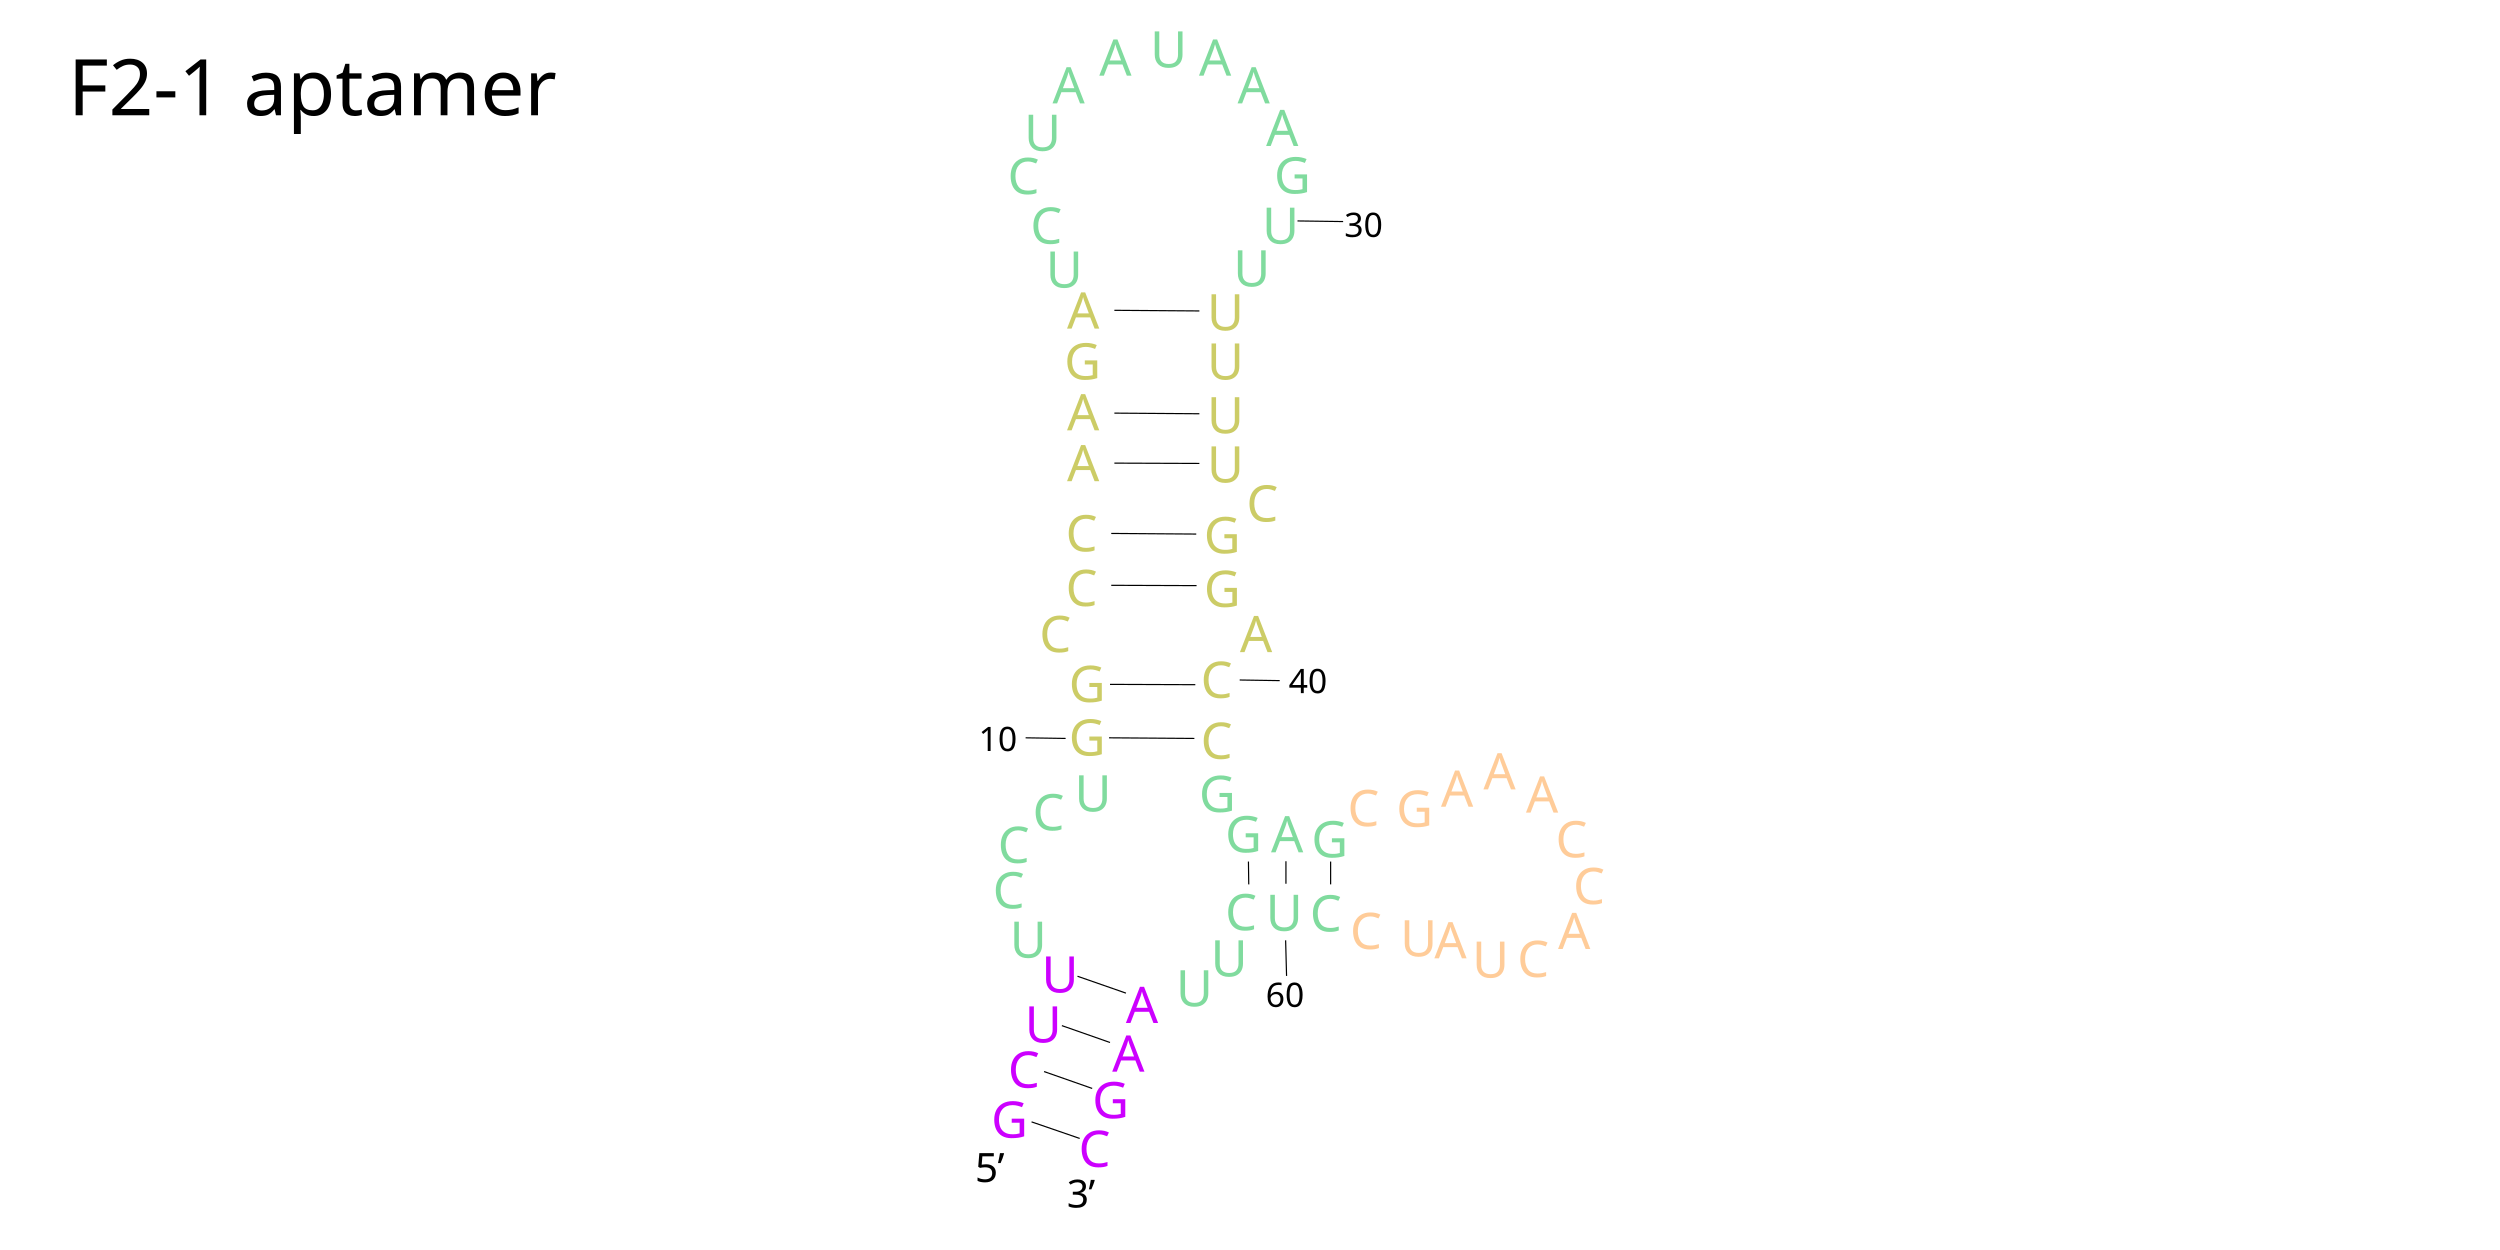
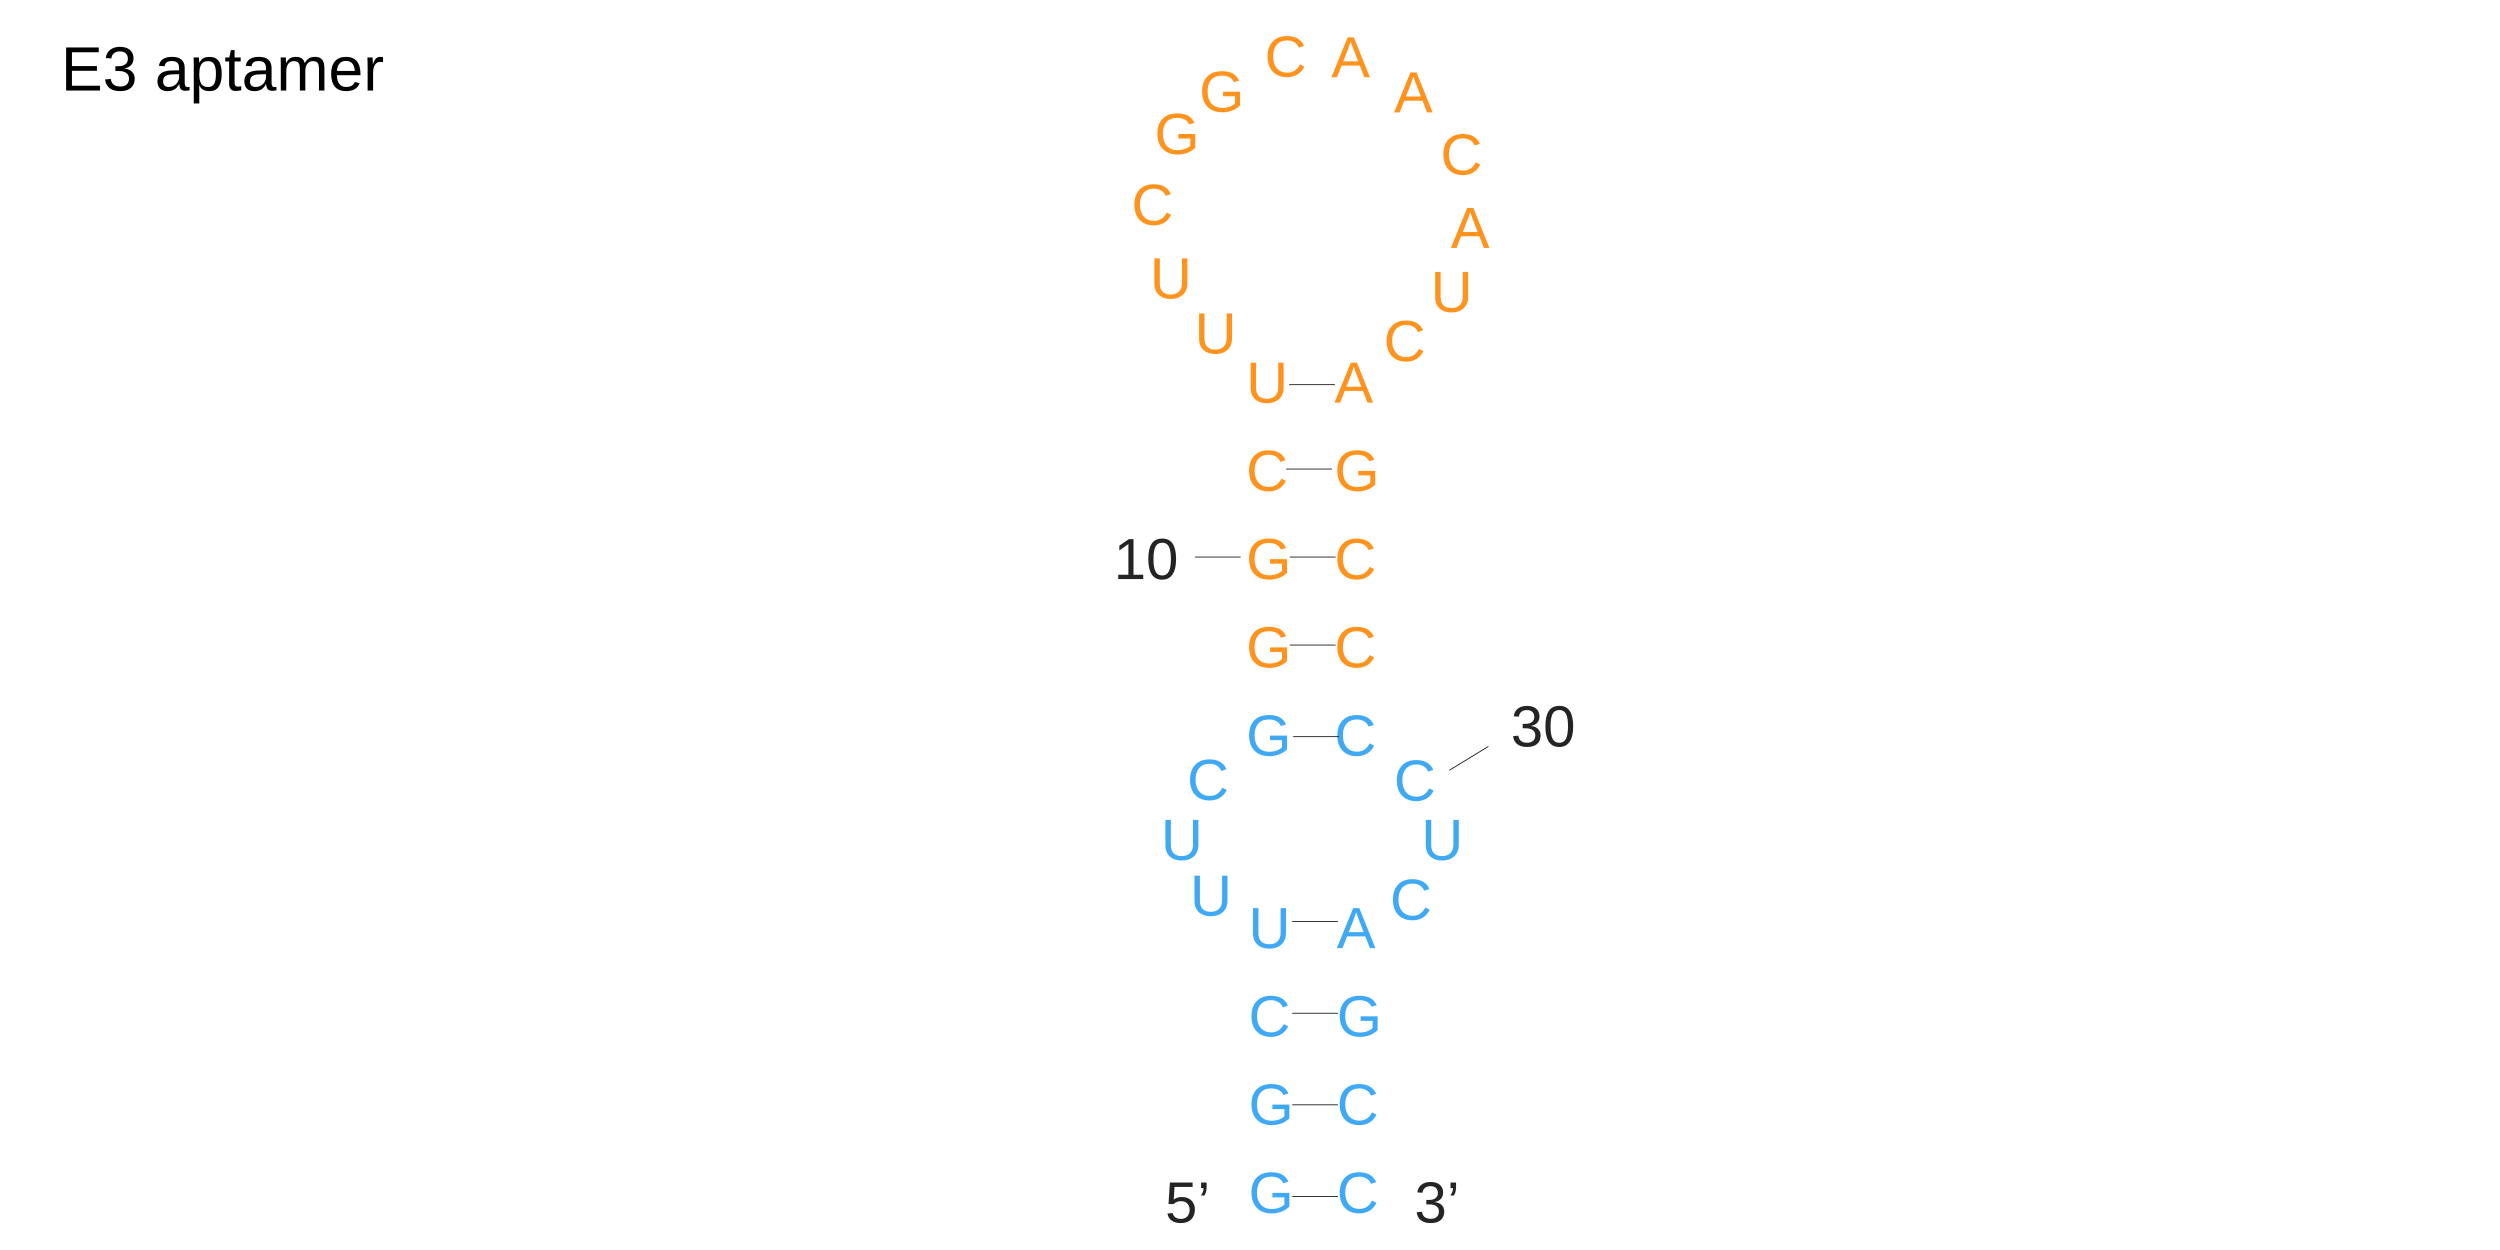
- <svg xmlns="http://www.w3.org/2000/svg" version="1.1" id="图层_1" x="0px" y="0px" viewBox="0 0 800 400" style="enable-background:new 0 0 800 400;" xml:space="preserve">
-   <style type="text/css">
- 	.st0{fill:#CCCC66;}
- 	.st1{font-family:'ArialMT';}
- 	.st2{font-size:16.163px;}
- 	.st3{fill:none;stroke:#000000;stroke-width:0.38;stroke-miterlimit:3.05;}
- 	.st4{font-size:12.931px;}
- 	.st5{font-size:12.392px;}
- 	.st6{fill:#80DB9E;}
- 	.st7{font-size:10.776px;}
- 	.st8{font-size:25px;}
- 	.st9{fill:#FFCC99;}
- 	.st10{fill:#CC00FF;}
- </style>
-   <g id="ID000010">
-     <text transform="matrix(1 0 0 1 342.0161 224.6358)" class="st0 st1 st2">G</text>
-   </g>
-   <g id="ID000021">
-     <line class="st3" x1="382.5" y1="219.1" x2="355.2" y2="219" />
-   </g>
-   <text transform="matrix(1 0 0 1 312.0005 378.2374)" class="st1 st4">5</text>
-   <text transform="matrix(1 0 0 1 319.1929 378.2374)" class="st1 st4">’</text>
-   <text transform="matrix(1 0 0 1 341.396 386.3936)" class="st1 st5">3</text>
-   <text transform="matrix(1 0 0 1 348.2886 386.3936)" class="st1 st5">’</text>
-   <g id="ID000011-2">
-     <text transform="matrix(1 0 0 1 384.2134 223.3155)" class="st0 st1 st2">C</text>
-   </g>
-   <g id="ID000019-2">
-     <text transform="matrix(1 0 0 1 396.7837 208.6768)" class="st0 st1 st2">A</text>
-   </g>
-   <g id="ID000002-5">
-     <text transform="matrix(1 0 0 1 323.1313 306.4659)" class="st6 st1 st2">U</text>
-   </g>
-   <g id="ID000018">
-     <text transform="matrix(1 0 0 1 313.1641 240.3243)" class="st1 st7">10</text>
-   </g>
-   <text transform="matrix(1 0 0 1 21.784 36.8777)" class="st1 st8">F2-1 aptamer</text>
-   <g id="ID000010-2">
-     <text transform="matrix(1 0 0 1 385.2485 194.2051)" class="st0 st1 st2">G</text>
-   </g>
-   <g id="ID000020">
-     <text transform="matrix(1 0 0 1 341.0083 193.9307)" class="st0 st1 st2">C</text>
-   </g>
-   <g id="ID000021-2">
-     <line class="st3" x1="382.9" y1="187.4" x2="355.6" y2="187.3" />
-   </g>
-   <g id="ID000019-3">
-     <text transform="matrix(1 0 0 1 385.2271 177.0406)" class="st0 st1 st2">G</text>
-   </g>
-   <g id="ID000003-2">
-     <text transform="matrix(1 0 0 1 386.2339 138.6353)" class="st0 st1 st2">U</text>
-   </g>
-   <g id="ID000005-5">
-     <text transform="matrix(1 0 0 1 341.4507 137.7095)" class="st0 st1 st2">A</text>
-   </g>
-   <g id="ID000010-2-2">
-     <text transform="matrix(1 0 0 1 386.2339 154.3785)" class="st0 st1 st2">U</text>
-   </g>
-   <g id="ID000020-3">
-     <text transform="matrix(1 0 0 1 341.4507 153.9908)" class="st0 st1 st2">A</text>
-   </g>
-   <g id="ID000020-3-2">
-     <text transform="matrix(1 0 0 1 341.0083 176.4312)" class="st0 st1 st2">C</text>
-   </g>
-   <line class="st3" x1="383.8" y1="148.3" x2="356.6" y2="148.2" />
-   <line class="st3" x1="382.8" y1="170.9" x2="355.6" y2="170.7" />
-   <line class="st3" x1="383.8" y1="132.4" x2="356.6" y2="132.2" />
-   <g id="ID000003-2-2">
-     <text transform="matrix(1 0 0 1 386.2339 105.6998)" class="st0 st1 st2">U</text>
-   </g>
-   <g id="ID000005-5-2">
-     <text transform="matrix(1 0 0 1 341.4507 105.1451)" class="st0 st1 st2">A</text>
-   </g>
-   <g id="ID000010-2-3">
-     <text transform="matrix(1 0 0 1 386.2339 121.4429)" class="st0 st1 st2">U</text>
-   </g>
-   <g id="ID000020-3-3">
-     <text transform="matrix(1 0 0 1 340.561 121.4273)" class="st0 st1 st2">G</text>
-   </g>
-   <line class="st3" x1="383.8" y1="99.5" x2="356.6" y2="99.3" />
-   <g id="ID000003-2-3">
-     <text transform="matrix(1 0 0 1 334.6675 92.0308)" class="st6 st1 st2">U</text>
-   </g>
-   <g id="ID000005-5-3">
-     <text transform="matrix(1 0 0 1 394.6665 91.6431)" class="st6 st1 st2">U</text>
-   </g>
-   <g id="ID000003-2-4">
-     <text transform="matrix(1 0 0 1 398.8521 166.8902)" class="st0 st1 st2">C</text>
-   </g>
-   <g id="ID000010-3">
-     <text transform="matrix(1 0 0 1 342.0161 241.7794)" class="st0 st1 st2">G</text>
-   </g>
-   <g id="ID000021-3">
-     <line class="st3" x1="382.2" y1="236.3" x2="354.9" y2="236.1" />
-   </g>
-   <g id="ID000011-2-2">
-     <text transform="matrix(1 0 0 1 384.2134 242.8194)" class="st0 st1 st2">C</text>
-   </g>
-   <text transform="matrix(1 0 0 1 430.1768 75.813)" class="st1 st7">30</text>
-   <g id="ID000005-5-4">
-     <text transform="matrix(1 0 0 1 368.061 21.5689)" class="st6 st1 st2">U</text>
-   </g>
-   <g id="ID000010-2-4">
-     <text transform="matrix(1 0 0 1 319.2847 276.1319)" class="st6 st1 st2">C</text>
-   </g>
-   <g id="ID000005-5-5">
-     <text transform="matrix(1 0 0 1 405.1509 46.7252)" class="st6 st1 st2">A</text>
-   </g>
-   <g id="ID000003-2-5">
-     <text transform="matrix(1 0 0 1 322.4204 62.1021)" class="st6 st1 st2">C</text>
-   </g>
-   <g id="ID000005-5-6">
-     <text transform="matrix(1 0 0 1 403.8735 77.9849)" class="st6 st1 st2">U</text>
-   </g>
-   <g id="ID000010-2-5">
-     <text transform="matrix(1 0 0 1 407.6938 61.9078)" class="st6 st1 st2">G</text>
-   </g>
-   <g id="ID000005-5-7">
-     <text transform="matrix(1 0 0 1 383.6743 24.2086)" class="st6 st1 st2">A</text>
-   </g>
-   <g id="ID000003-2-6">
-     <text transform="matrix(1 0 0 1 332.5825 208.6768)" class="st0 st1 st2">C</text>
-   </g>
-   <g id="ID000005-5-8">
-     <text transform="matrix(1 0 0 1 327.7163 48.2496)" class="st6 st1 st2">U</text>
-   </g>
-   <g id="ID000010-2-6">
-     <text transform="matrix(1 0 0 1 383.6694 259.8389)" class="st6 st1 st2">G</text>
-   </g>
-   <g id="ID000005-5-9">
-     <text transform="matrix(1 0 0 1 351.7739 24.2086)" class="st6 st1 st2">A</text>
-   </g>
-   <g id="ID000003-2-7">
-     <text transform="matrix(1 0 0 1 329.7104 77.9849)" class="st6 st1 st2">C</text>
-   </g>
-   <g id="ID000005-5-10">
-     <text transform="matrix(1 0 0 1 343.853 259.6456)" class="st6 st1 st2">U</text>
-   </g>
-   <g id="ID000010-2-7">
-     <text transform="matrix(1 0 0 1 392.0474 272.7422)" class="st6 st1 st2">G</text>
-   </g>
-   <g id="ID000005-5-11">
-     <text transform="matrix(1 0 0 1 396.0181 33.0884)" class="st6 st1 st2">A</text>
-   </g>
-   <g id="ID000005-5-12">
-     <text transform="matrix(1 0 0 1 336.8003 33.0884)" class="st6 st1 st2">A</text>
-   </g>
-   <g id="ID000002-5-2">
-     <text transform="matrix(1 0 0 1 406.729 272.7422)" class="st6 st1 st2">A</text>
-   </g>
-   <g id="ID000010-2-8">
-     <text transform="matrix(1 0 0 1 392.0474 297.6719)" class="st6 st1 st2">C</text>
-   </g>
-   <g id="ID000010-2-9">
-     <text transform="matrix(1 0 0 1 485.5103 312.6397)" class="st9 st1 st2">C</text>
-   </g>
-   <g id="ID000002-5-3">
-     <text transform="matrix(1 0 0 1 333.2935 317.5919)" class="st10 st1 st2">U</text>
-   </g>
-   <g id="ID000010-2-10">
-     <text transform="matrix(1 0 0 1 317.6743 290.6739)" class="st6 st1 st2">C</text>
-   </g>
-   <g id="ID000010-2-11">
-     <text transform="matrix(1 0 0 1 458.9966 306.6592)" class="st9 st1 st2">A</text>
-   </g>
-   <g id="ID000002-5-4">
-     <g>
-       <text transform="matrix(1 0 0 1 360.2856 327.3546)" class="st10 st1 st2">A</text>
-     </g>
-   </g>
-   <g id="ID000010-2-12">
-     <text transform="matrix(1 0 0 1 431.1899 264.3653)" class="st9 st1 st2">C</text>
-   </g>
-   <g id="ID000010-2-13">
-     <text transform="matrix(1 0 0 1 419.6333 274.3438)" class="st6 st1 st2">G</text>
-   </g>
-   <g id="ID000002-5-5">
-     <text transform="matrix(1 0 0 1 376.3101 322.0089)" class="st6 st1 st2">U</text>
-   </g>
-   <g id="ID000010-2-14">
-     <text transform="matrix(1 0 0 1 419.1538 298.0547)" class="st6 st1 st2">C</text>
-   </g>
-   <g id="ID000010-2-15">
-     <text transform="matrix(1 0 0 1 471.0815 312.834)" class="st9 st1 st2">U</text>
-   </g>
-   <g id="ID000002-5-6">
-     <text transform="matrix(1 0 0 1 474.6968 252.5987)" class="st9 st1 st2">A</text>
-   </g>
-   <g id="ID000010-2-16">
-     <text transform="matrix(1 0 0 1 330.4214 265.6964)" class="st6 st1 st2">C</text>
-   </g>
-   <g id="ID000010-2-17">
-     <text transform="matrix(1 0 0 1 498.5815 303.6856)" class="st9 st1 st2">A</text>
-   </g>
-   <g id="ID000002-5-7">
-     <text transform="matrix(1 0 0 1 327.9331 333.5821)" class="st10 st1 st2">U</text>
-   </g>
-   <g id="ID000002-5-8">
-     <g>
-       <text transform="matrix(1 0 0 1 355.9058 342.9249)" class="st10 st1 st2">A</text>
-     </g>
-   </g>
-   <line class="st3" x1="360.3" y1="317.8" x2="344.8" y2="312.4" />
-   <line class="st3" x1="355.2" y1="333.6" x2="339.8" y2="328.2" />
-   <g id="ID000002-5-9">
-     <text transform="matrix(1 0 0 1 322.5337 348.0704)" class="st10 st1 st2">C</text>
-   </g>
-   <g id="ID000002-5-10">
-     <g>
-       <text transform="matrix(1 0 0 1 349.5269 357.8331)" class="st10 st1 st2">G</text>
-     </g>
-   </g>
-   <g id="ID000002-5-11">
-     <text transform="matrix(1 0 0 1 317.1733 364.0616)" class="st10 st1 st2">G</text>
-   </g>
-   <g id="ID000002-5-12">
-     <g>
-       <text transform="matrix(1 0 0 1 345.147 373.4083)" class="st10 st1 st2">C</text>
-     </g>
-   </g>
-   <line class="st3" x1="349.5" y1="348.3" x2="334.1" y2="342.9" />
-   <line class="st3" x1="345.5" y1="364.3" x2="330.1" y2="359" />
-   <g id="ID000002-5-13">
-     <text transform="matrix(1 0 0 1 387.4136 312.4464)" class="st6 st1 st2">U</text>
-   </g>
-   <g id="ID000002-5-14">
-     <text transform="matrix(1 0 0 1 405.0483 297.8614)" class="st6 st1 st2">U</text>
-   </g>
-   <line class="st3" x1="399.6" y1="283" x2="399.5" y2="275.7" />
-   <line class="st3" x1="411.5" y1="282.8" x2="411.5" y2="275.6" />
-   <line class="st3" x1="425.8" y1="283" x2="425.8" y2="275.7" />
-   <g id="ID000003-2-8">
-     <text transform="matrix(1 0 0 1 431.9985 303.6856)" class="st9 st1 st2">C</text>
-   </g>
-   <g id="ID000010-2-18">
-     <text transform="matrix(1 0 0 1 503.3862 289.2999)" class="st9 st1 st2">C</text>
-   </g>
-   <g id="ID000010-2-19">
-     <text transform="matrix(1 0 0 1 446.7872 264.5587)" class="st9 st1 st2">G</text>
-   </g>
-   <g id="ID000002-5-15">
-     <text transform="matrix(1 0 0 1 461.1138 258.1592)" class="st9 st1 st2">A</text>
-   </g>
-   <g id="ID000010-2-20">
-     <text transform="matrix(1 0 0 1 497.7739 274.3438)" class="st9 st1 st2">C</text>
-   </g>
-   <g id="ID000010-2-21">
-     <text transform="matrix(1 0 0 1 448.0649 306.0187)" class="st9 st1 st2">U</text>
-   </g>
-   <g id="ID000002-5-16">
-     <text transform="matrix(1 0 0 1 488.311 260.0333)" class="st9 st1 st2">A</text>
-   </g>
-   <text transform="matrix(1 0 0 1 412.3725 221.7961)" class="st1 st7">40</text>
-   <text transform="matrix(1 0 0 1 405.0273 322.2022)" class="st1 st7">60</text>
-   <g id="ID000021-3_1_">
-     <line class="st3" x1="341" y1="236.3" x2="328.2" y2="236.1" />
-   </g>
-   <g id="ID000021-3_2_">
-     <line class="st3" x1="409.5" y1="217.8" x2="396.7" y2="217.6" />
-   </g>
-   <g id="ID000021-3_3_">
-     <line class="st3" x1="411.7" y1="312.3" x2="411.4" y2="300.9" />
-   </g>
-   <g id="ID000021-3_4_">
-     <line class="st3" x1="429.8" y1="70.9" x2="415.2" y2="70.7" />
-   </g>
+ <svg xmlns="http://www.w3.org/2000/svg" id="图层_1" data-name="图层 1" viewBox="0 0 800 400">
+   <defs>
+     <style>
+       .cls-1, .cls-2, .cls-3 {
+         font-size: 18.57px;
+       }
+ 
+       .cls-1 {
+         fill: #3fa9f5;
+       }
+ 
+       .cls-1, .cls-2, .cls-3, .cls-5 {
+         font-family: ArialMT, Arial;
+       }
+ 
+       .cls-2 {
+         fill: #ff931e;
+       }
+ 
+       .cls-3 {
+         fill: #242424;
+       }
+ 
+       .cls-4 {
+         fill: none;
+         stroke: #000;
+         stroke-miterlimit: 10;
+         stroke-width: 0.25px;
+       }
+ 
+       .cls-5 {
+         font-size: 20px;
+       }
+     </style>
+   </defs>
+   <text class="cls-1" transform="translate(399.53 388.1)">G</text>
+   <text class="cls-1" transform="translate(399.53 359.86)">G</text>
+   <text class="cls-1" transform="translate(399.53 331.62)">C</text>
+   <text class="cls-1" transform="translate(399.53 303.38)">U</text>
+   <text class="cls-1" transform="translate(380.8 293)">U</text>
+   <text class="cls-1" transform="translate(371.5 275.17)">U</text>
+   <text class="cls-1" transform="translate(379.87 255.97)">C</text>
+   <text class="cls-1" transform="translate(398.77 241.79)">G</text>
+   <text class="cls-2" transform="translate(398.77 213.55)">G</text>
+   <text class="cls-2" transform="translate(398.77 185.31)">G</text>
+   <text class="cls-2" transform="translate(398.77 157.07)">C</text>
+   <text class="cls-2" transform="translate(398.77 128.84)">U</text>
+   <text class="cls-2" transform="translate(382.27 113.1)">U</text>
+   <text class="cls-2" transform="translate(367.97 95.47)">U</text>
+   <text class="cls-2" transform="translate(362.06 71.93)">C</text>
+   <text class="cls-2" transform="translate(369.43 49.27)">G</text>
+   <text class="cls-2" transform="translate(383.74 35.75)">G</text>
+   <text class="cls-2" transform="translate(426.01 24.73)">A</text>
+   <text class="cls-2" transform="translate(446.08 35.97)">A</text>
+   <text class="cls-2" transform="translate(460.96 55.85)">C</text>
+   <text class="cls-2" transform="translate(464.26 79.33)">A</text>
+   <text class="cls-2" transform="translate(457.82 99.8)">U</text>
+   <text class="cls-2" transform="translate(442.79 115.54)">C</text>
+   <text class="cls-2" transform="translate(427.01 128.84)">A</text>
+   <text class="cls-2" transform="translate(427.01 157.07)">G</text>
+   <text class="cls-2" transform="translate(427.01 185.31)">C</text>
+   <text class="cls-2" transform="translate(427.01 213.55)">C</text>
+   <text class="cls-1" transform="translate(427.01 241.79)">C</text>
+   <text class="cls-1" transform="translate(446.05 256.19)">C</text>
+   <text class="cls-1" transform="translate(454.82 275.17)">U</text>
+   <text class="cls-1" transform="translate(444.8 294.31)">C</text>
+   <text class="cls-1" transform="translate(427.77 303.38)">A</text>
+   <text class="cls-1" transform="translate(427.77 331.62)">G</text>
+   <text class="cls-1" transform="translate(427.77 359.86)">C</text>
+   <text class="cls-1" transform="translate(427.77 388.1)">C</text>
+   <text class="cls-3" transform="translate(372.82 391.2)">5’</text>
+   <text class="cls-3" transform="translate(452.64 391.2)">3’</text>
+   <text class="cls-3" transform="translate(356.41 185.31)">10</text>
+   <text class="cls-3" transform="translate(483.48 238.85)">30</text>
+   <line class="cls-4" x1="413.5" y1="382.88" x2="428.14" y2="382.88" />
+   <line class="cls-4" x1="413.5" y1="353.55" x2="428.14" y2="353.55" />
+   <line class="cls-4" x1="413.5" y1="324.23" x2="428.14" y2="324.23" />
+   <line class="cls-4" x1="413.5" y1="294.91" x2="428.14" y2="294.91" />
+   <line class="cls-4" x1="413.82" y1="235.74" x2="428.46" y2="235.74" />
+   <line class="cls-4" x1="412.73" y1="206.42" x2="427.38" y2="206.42" />
+   <line class="cls-4" x1="412.73" y1="178.26" x2="427.38" y2="178.26" />
+   <line class="cls-4" x1="411.57" y1="150.1" x2="426.22" y2="150.1" />
+   <line class="cls-4" x1="412.53" y1="123.1" x2="427.17" y2="123.1" />
+   <text class="cls-2" transform="translate(404.69 24.51)">C</text>
+   <line class="cls-4" x1="382.36" y1="178.26" x2="397" y2="178.26" />
+   <line class="cls-4" x1="463.78" y1="246.49" x2="476.28" y2="238.85" />
+   <text class="cls-5" transform="translate(19.52 28.96)">E3 aptamer</text>
</svg>
